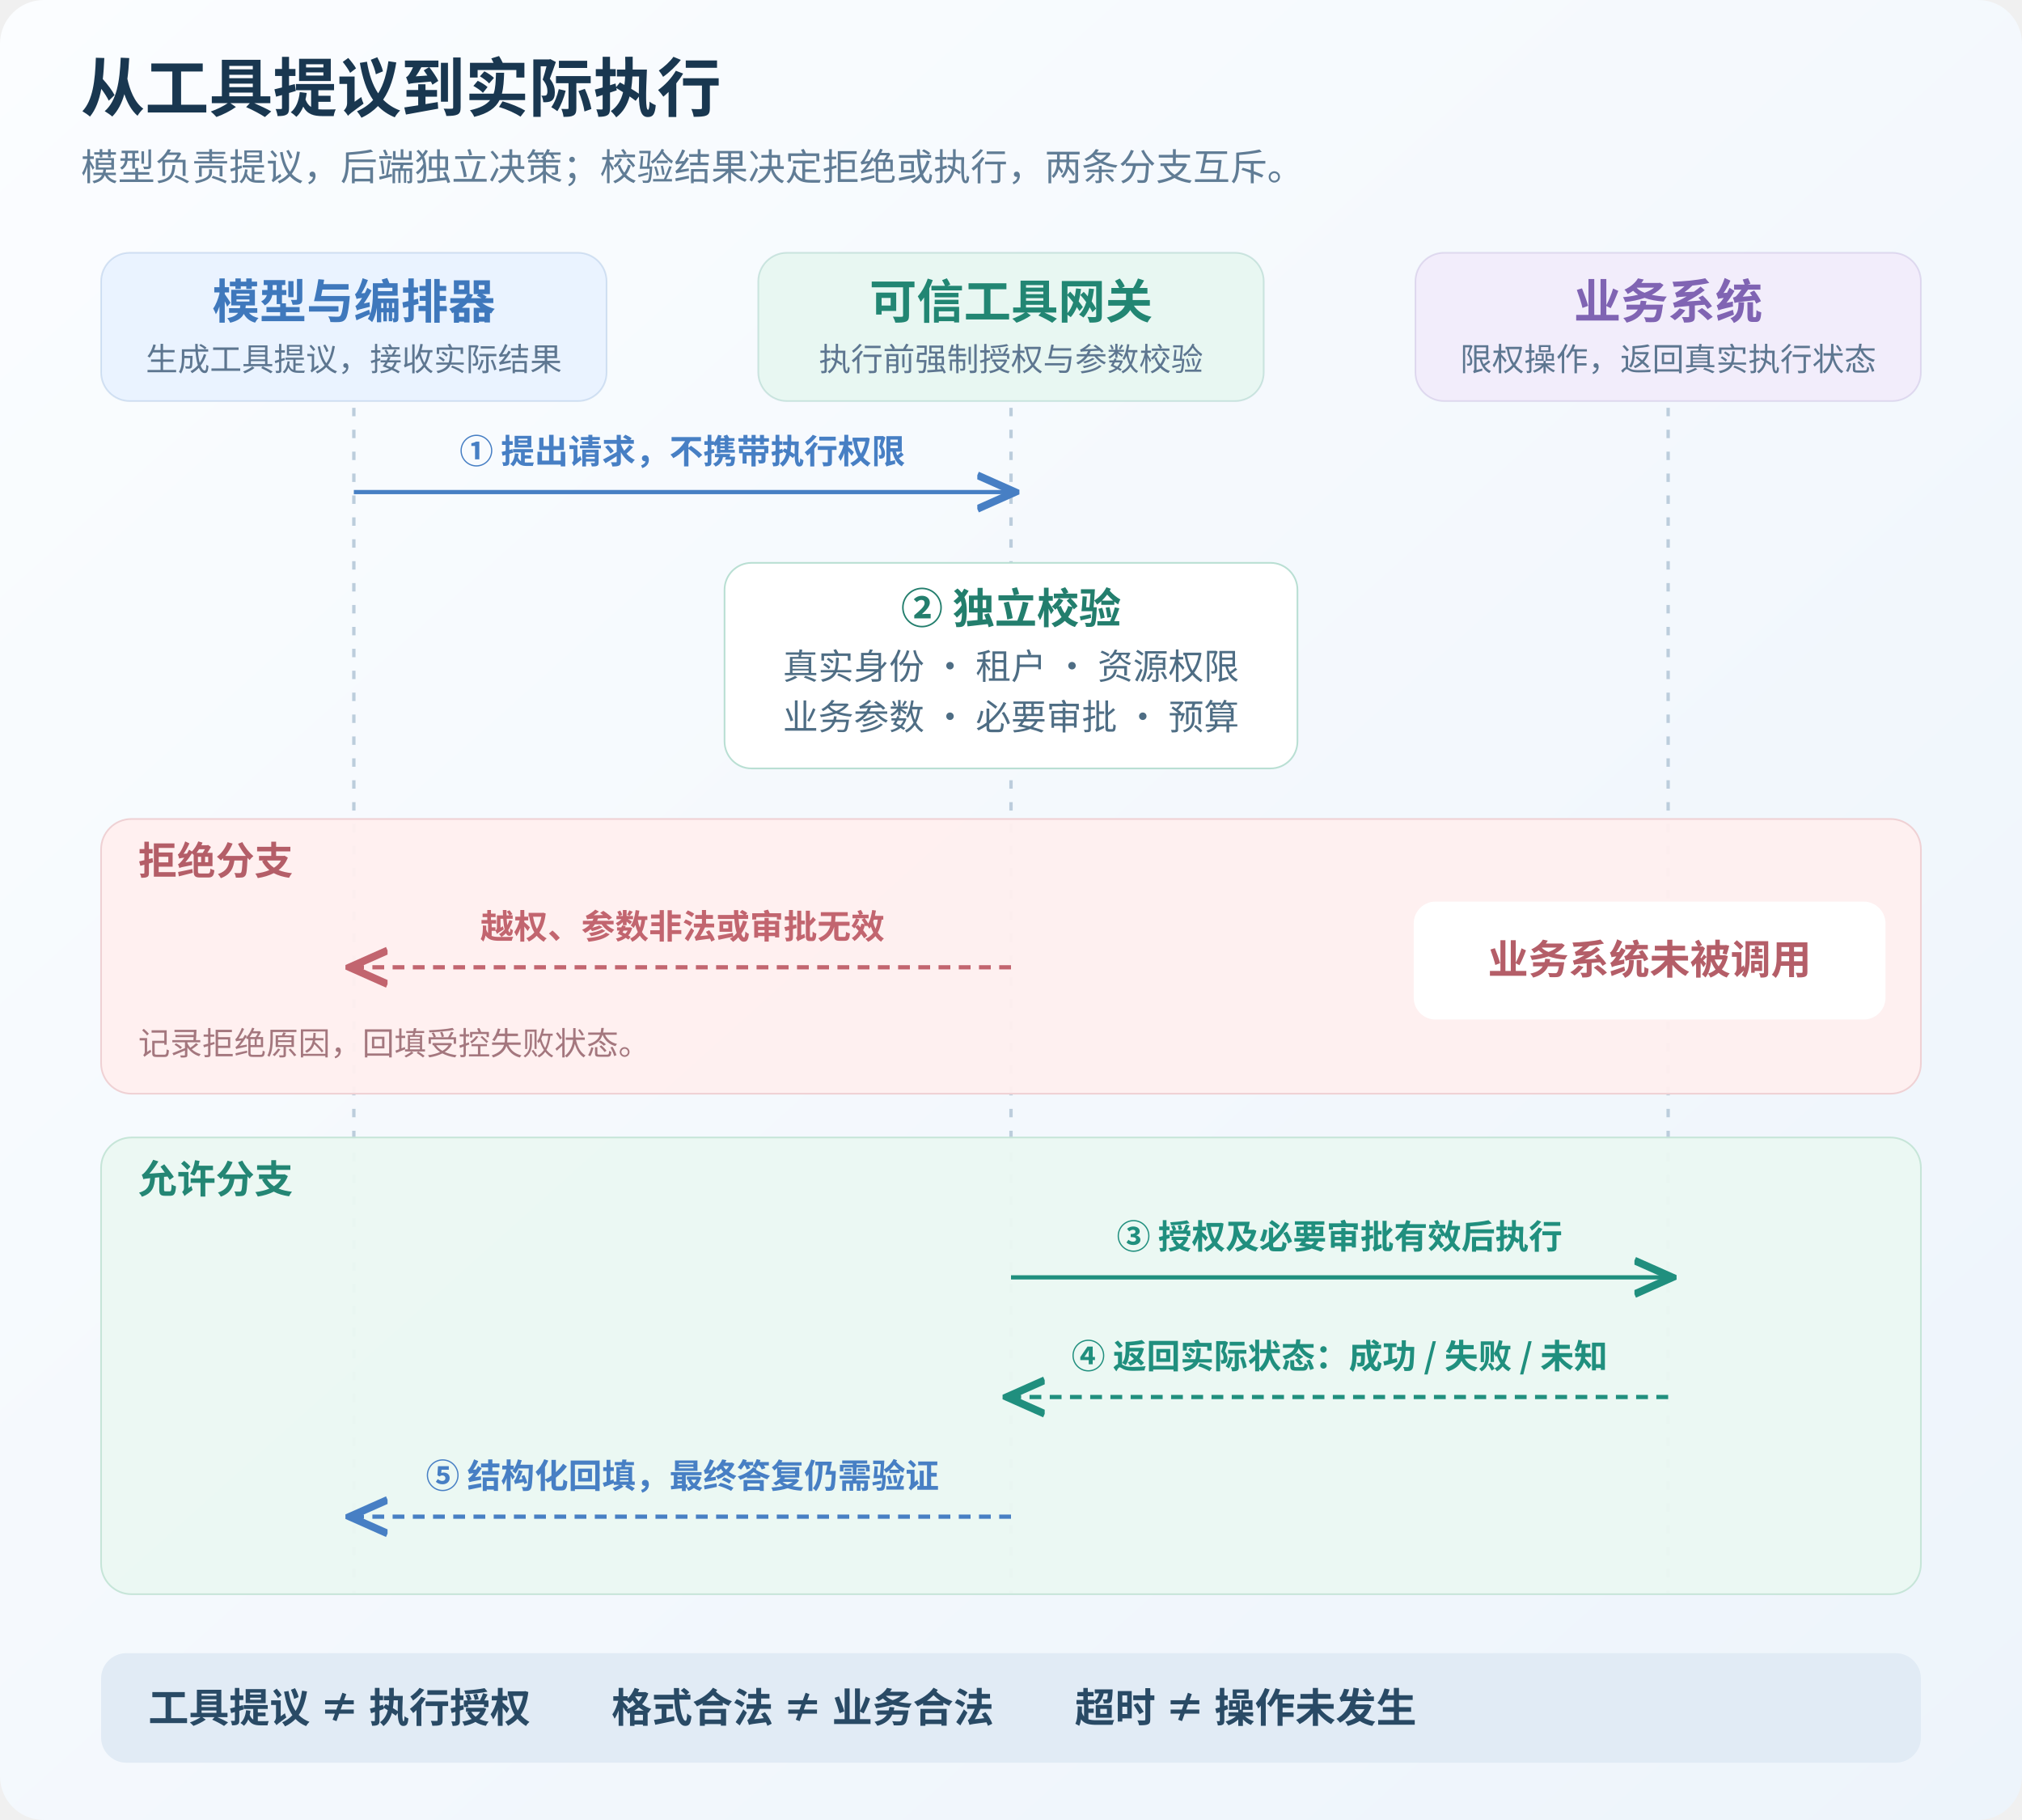
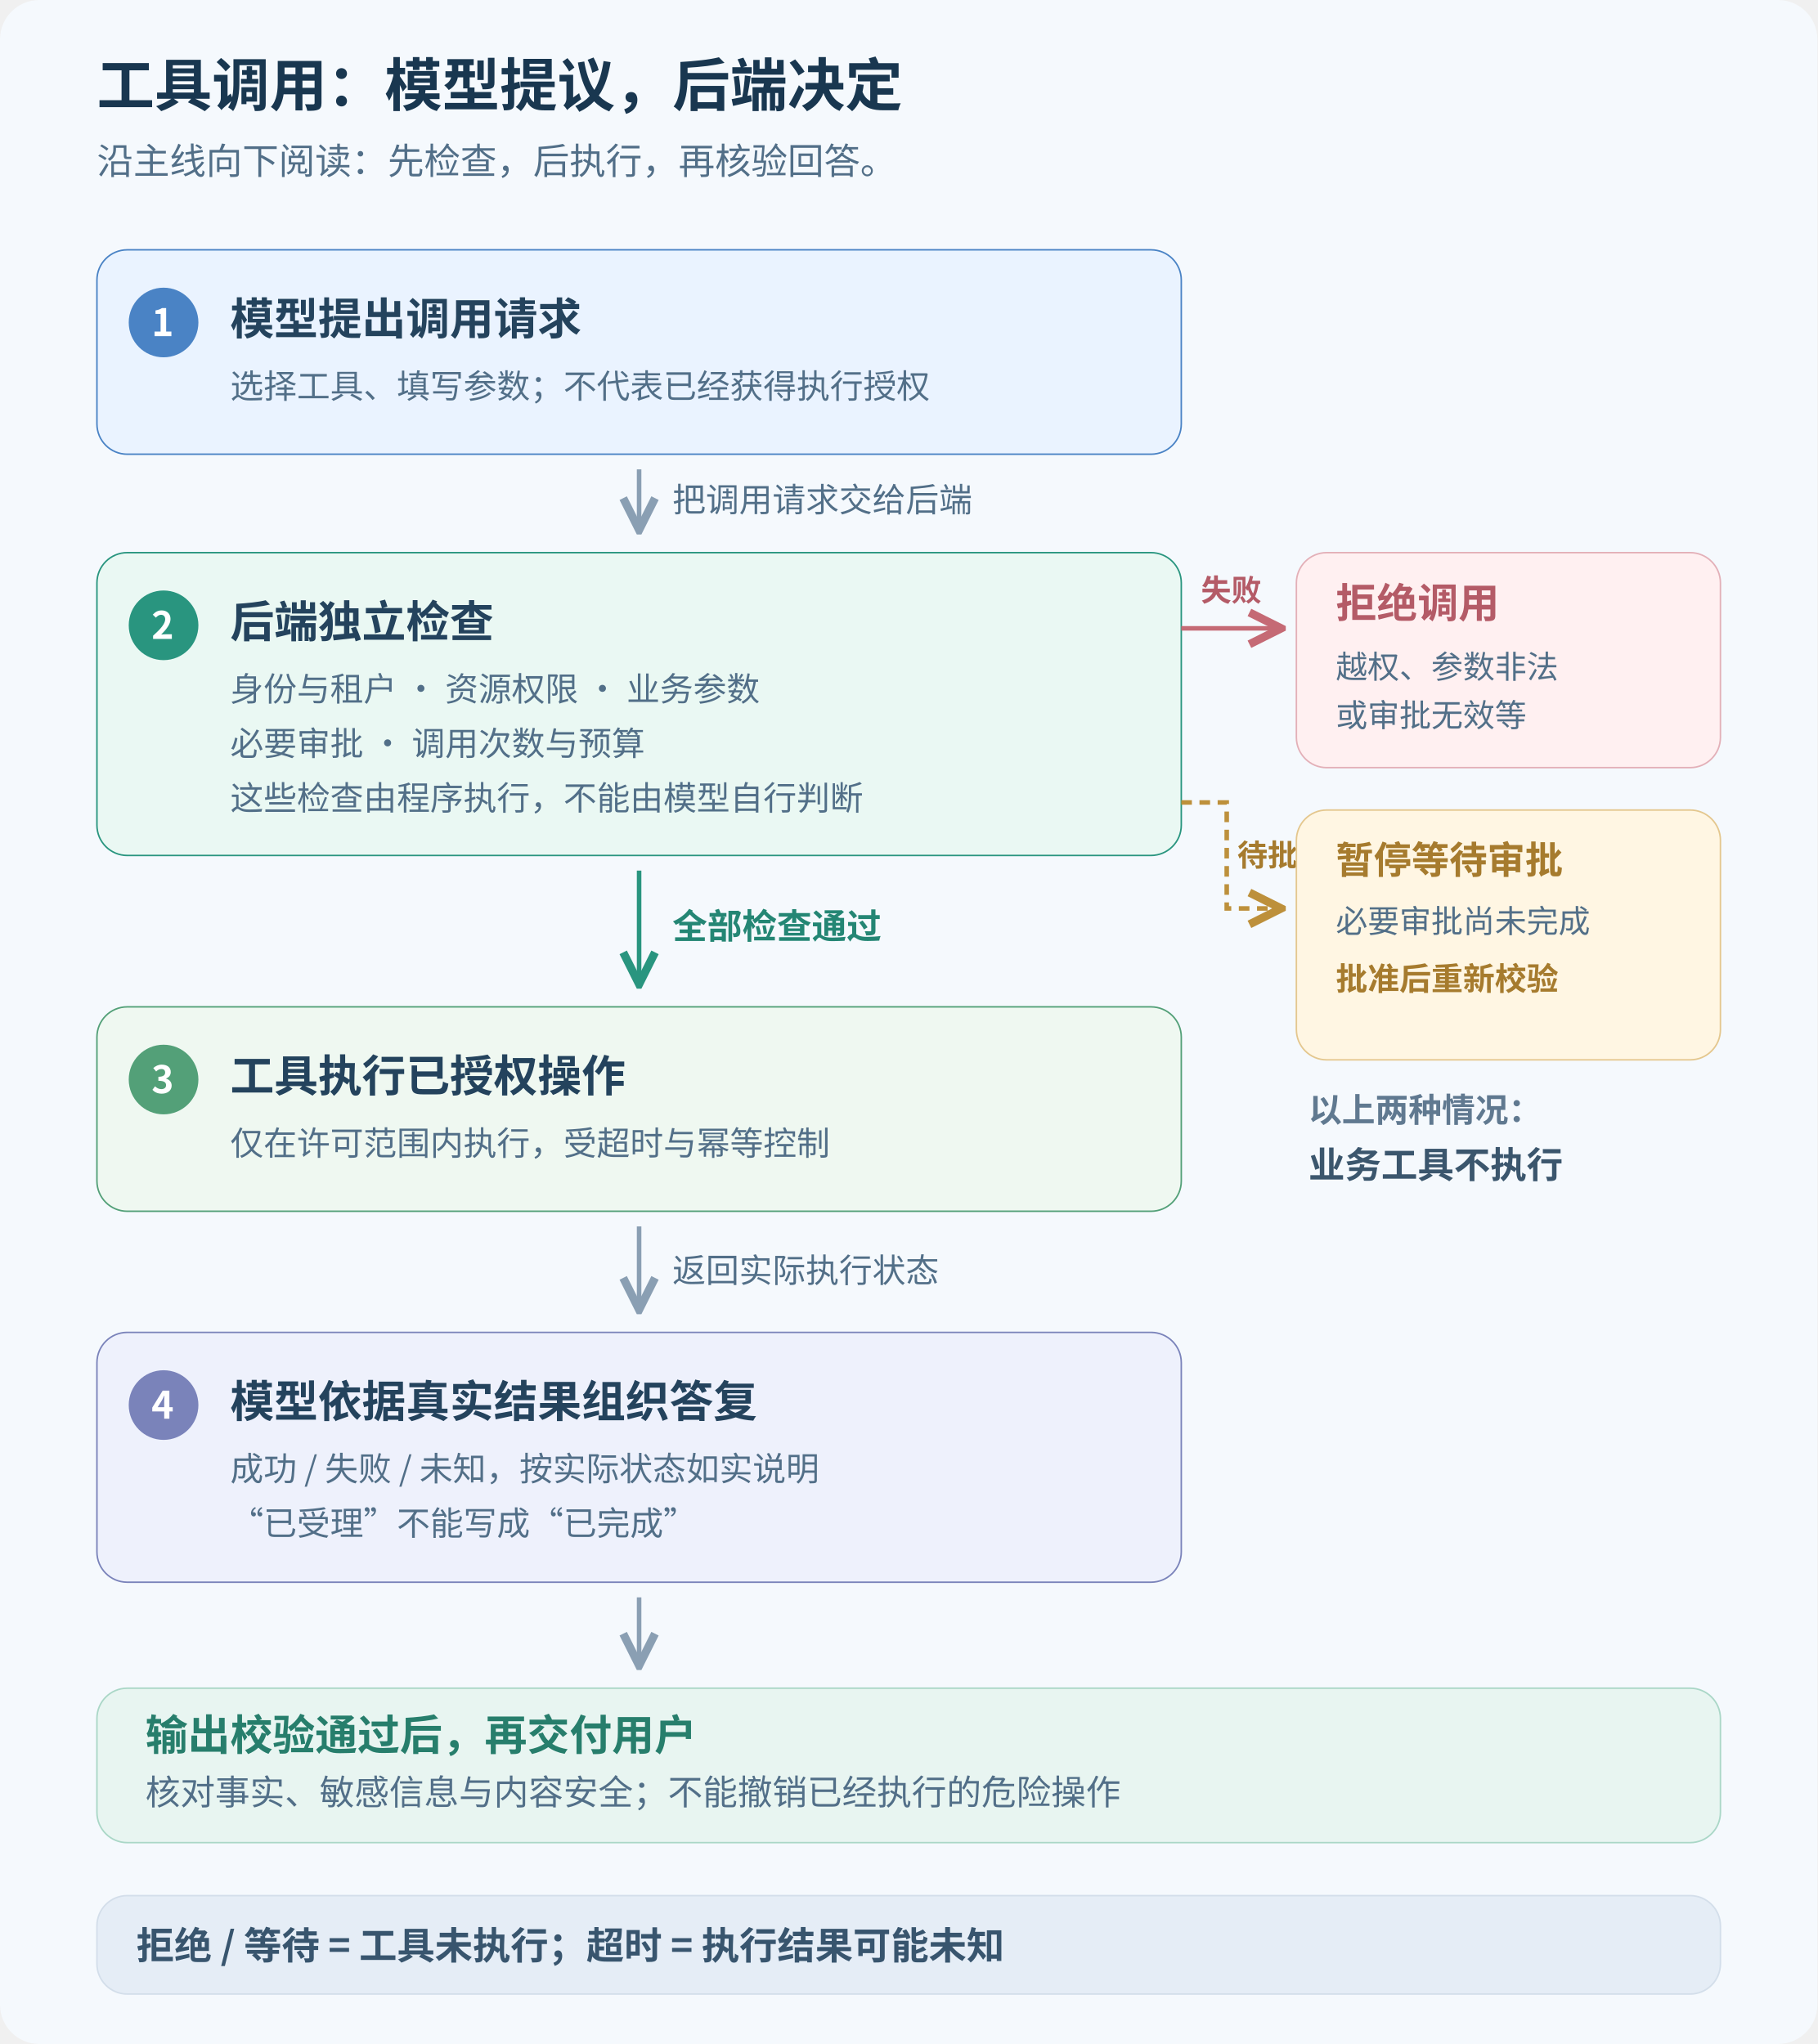
- <svg xmlns="http://www.w3.org/2000/svg" width="1200" height="1080" viewBox="0 0 1200 1080" role="img" aria-labelledby="title desc">
+ <svg xmlns="http://www.w3.org/2000/svg" width="1200" height="1350" viewBox="0 0 1200 1350" role="img" aria-labelledby="title desc">
  <defs>
-     <linearGradient id="bg" x2="1" y2="1">
-       <stop stop-color="#fbfdff" />
-       <stop offset="1" stop-color="#edf4fb" />
-     </linearGradient>
-     <marker id="blue" markerWidth="10" markerHeight="10" refX="8" refY="5" orient="auto">
-       <path d="M0 1 L9 5 L0 9" fill="none" stroke="#477fc4" stroke-width="1.8" />
+     <marker id="arrow-8a9fb3" markerWidth="9" markerHeight="9" refX="8" refY="4.5" orient="auto">
+       <path d="M1 1 L8 4.5 L1 8" fill="none" stroke="#8a9fb3" stroke-width="1.8" />
    </marker>
-     <marker id="green" markerWidth="10" markerHeight="10" refX="8" refY="5" orient="auto">
-       <path d="M0 1 L9 5 L0 9" fill="none" stroke="#208f7e" stroke-width="1.8" />
+     <marker id="arrow-29957f" markerWidth="9" markerHeight="9" refX="8" refY="4.5" orient="auto">
+       <path d="M1 1 L8 4.5 L1 8" fill="none" stroke="#29957f" stroke-width="1.8" />
    </marker>
-     <marker id="red" markerWidth="10" markerHeight="10" refX="8" refY="5" orient="auto">
-       <path d="M0 1 L9 5 L0 9" fill="none" stroke="#c2656f" stroke-width="1.8" />
+     <marker id="arrow-c56a75" markerWidth="9" markerHeight="9" refX="8" refY="4.5" orient="auto">
+       <path d="M1 1 L8 4.5 L1 8" fill="none" stroke="#c56a75" stroke-width="1.8" />
+     </marker>
+     <marker id="arrow-bd903b" markerWidth="9" markerHeight="9" refX="8" refY="4.5" orient="auto">
+       <path d="M1 1 L8 4.5 L1 8" fill="none" stroke="#bd903b" stroke-width="1.8" />
    </marker>
  </defs>
-   <rect width="1200" height="1080" rx="26" fill="url(#bg)" />
+   <rect width="1200" height="1350" rx="26" fill="#f5f9fd" />
  <g font-family="PingFang SC,Microsoft YaHei,Noto Sans CJK SC,sans-serif">
-     <text x="48" y="66" fill="#193750" font-size="38" font-weight="700">从工具提议到实际执行</text>
-     <text x="48" y="107" fill="#607c95" font-size="22">模型负责提议，后端独立决策；校验结果决定拒绝或执行，两条分支互斥。</text>
-     <rect x="60" y="150" width="300" height="88" rx="17" fill="#eaf3ff" stroke="#3f78bc" stroke-opacity=".18" />
-     <text x="210" y="189" text-anchor="middle" fill="#3f78bc" font-size="28" font-weight="700">模型与编排器</text>
-     <text x="210" y="220" text-anchor="middle" fill="#5d7690" font-size="19">生成工具提议，接收实际结果</text>
-     <rect x="450" y="150" width="300" height="88" rx="17" fill="#e8f7f2" stroke="#228673" stroke-opacity=".18" />
-     <text x="600" y="189" text-anchor="middle" fill="#228673" font-size="28" font-weight="700">可信工具网关</text>
-     <text x="600" y="220" text-anchor="middle" fill="#5d7690" font-size="19">执行前强制授权与参数校验</text>
-     <rect x="840" y="150" width="300" height="88" rx="17" fill="#f2edfb" stroke="#8064b3" stroke-opacity=".18" />
-     <text x="990" y="189" text-anchor="middle" fill="#8064b3" font-size="28" font-weight="700">业务系统</text>
-     <text x="990" y="220" text-anchor="middle" fill="#5d7690" font-size="19">限权操作，返回真实执行状态</text>
-     <path d="M210 242 V946" stroke="#bccddc" stroke-width="2" stroke-dasharray="5 8" />
-     <path d="M600 242 V946" stroke="#bccddc" stroke-width="2" stroke-dasharray="5 8" />
-     <path d="M990 242 V946" stroke="#bccddc" stroke-width="2" stroke-dasharray="5 8" />
-     <path d="M210 292 H600" fill="none" stroke="#477fc4" stroke-width="2.5" marker-end="url(#blue)" />
-     <text x="405.0" y="275" text-anchor="middle" fill="#477fc4" font-size="20" font-weight="600">① 提出请求，不携带执行权限</text>
-     <rect x="430" y="334" width="340" height="122" rx="16" fill="#fff" stroke="#b9dfd3" />
-     <text x="600" y="370" text-anchor="middle" fill="#237e6d" font-size="25" font-weight="700">② 独立校验</text>
-     <text x="600" y="403" text-anchor="middle" fill="#4e6d84" font-size="21">真实身份 · 租户 · 资源权限</text>
-     <text x="600" y="433" text-anchor="middle" fill="#4e6d84" font-size="21">业务参数 · 必要审批 · 预算</text>
-     <rect x="60" y="486" width="1080" height="163" rx="18" fill="#fff0f0" fill-opacity=".95" stroke="#efd1d4" />
-     <text x="82" y="519" fill="#b45e68" font-size="23" font-weight="700">拒绝分支</text>
-     <path d="M600 574 H210" fill="none" stroke="#c2656f" stroke-width="2.5" stroke-dasharray="7 5" marker-end="url(#red)" />
-     <text x="405.0" y="557" text-anchor="middle" fill="#c2656f" font-size="20" font-weight="600">越权、参数非法或审批无效</text>
-     <rect x="839" y="535" width="280" height="70" rx="13" fill="#fff" />
-     <text x="979" y="578" text-anchor="middle" fill="#b45e68" font-size="24" font-weight="600">业务系统未被调用</text>
-     <text x="82" y="626" fill="#a4777e" font-size="19">记录拒绝原因，回填受控失败状态。</text>
-     <rect x="60" y="675" width="1080" height="271" rx="18" fill="#ebf8f3" fill-opacity=".95" stroke="#c6e5d8" />
-     <text x="82" y="708" fill="#248674" font-size="23" font-weight="700">允许分支</text>
-     <path d="M600 758 H990" fill="none" stroke="#208f7e" stroke-width="2.5" marker-end="url(#green)" />
-     <text x="795.0" y="741" text-anchor="middle" fill="#208f7e" font-size="20" font-weight="600">③ 授权及必要审批有效后执行</text>
-     <path d="M990 829 H600" fill="none" stroke="#208f7e" stroke-width="2.5" stroke-dasharray="7 5" marker-end="url(#green)" />
-     <text x="795.0" y="812" text-anchor="middle" fill="#208f7e" font-size="20" font-weight="600">④ 返回实际状态：成功 / 失败 / 未知</text>
-     <path d="M600 900 H210" fill="none" stroke="#477fc4" stroke-width="2.5" stroke-dasharray="7 5" marker-end="url(#blue)" />
-     <text x="405.0" y="883" text-anchor="middle" fill="#477fc4" font-size="20" font-weight="600">⑤ 结构化回填，最终答复仍需验证</text>
-     <rect x="60" y="981" width="1080" height="65" rx="15" fill="#e1ebf5" />
-     <text x="88" y="1022" fill="#294a65" font-size="24" font-weight="600">工具提议 ≠ 执行授权　　格式合法 ≠ 业务合法　　超时 ≠ 操作未发生</text>
+     <text x="64" y="70" font-size="38" fill="#193750" font-weight="700">工具调用：模型提议，后端决定</text>
+     <text x="64" y="115" font-size="24" fill="#526f88" font-weight="400">沿主线向下阅读：先检查，后执行，再核验回答。</text>
+     <rect x="64" y="165" width="716" height="135" rx="20" fill="#eaf3ff" stroke="#4a83c5" />
+     <circle cx="108" cy="213" r="23" fill="#4a83c5" />
+     <text x="100" y="222" font-size="25" fill="#fff" font-weight="700">1</text>
+     <text x="152" y="221" font-size="29" fill="#24435d" font-weight="700">模型提出调用请求</text>
+     <text x="152" y="263" font-size="22" fill="#526f88" font-weight="400">选择工具、填写参数；不代表已经获得执行授权</text>
+     <path d="M422 310 V350" fill="none" stroke="#8a9fb3" stroke-width="3" marker-end="url(#arrow-8a9fb3)" />
+     <text x="444" y="338" font-size="22" fill="#526f88" font-weight="400">把调用请求交给后端</text>
+     <rect x="64" y="365" width="716" height="200" rx="20" fill="#eaf8f3" stroke="#29957f" />
+     <circle cx="108" cy="413" r="23" fill="#29957f" />
+     <text x="100" y="422" font-size="25" fill="#fff" font-weight="700">2</text>
+     <text x="152" y="421" font-size="29" fill="#24435d" font-weight="700">后端独立检查</text>
+     <text x="152" y="463" font-size="22" fill="#526f88" font-weight="400">身份与租户 · 资源权限 · 业务参数</text>
+     <text x="152" y="499" font-size="22" fill="#526f88" font-weight="400">必要审批 · 调用次数与预算</text>
+     <text x="152" y="535" font-size="22" fill="#526f88" font-weight="400">这些检查由程序执行，不能由模型自行判断</text>
+     <path d="M780 415 H846" fill="none" stroke="#c56a75" stroke-width="3" marker-end="url(#arrow-c56a75)" />
+     <text x="793" y="397" font-size="20" fill="#b45b67" font-weight="600">失败</text>
+     <rect x="856" y="365" width="280" height="142" rx="20" fill="#fff0f1" stroke="#e3b0b8" />
+     <text x="882" y="408" font-size="27" fill="#b45b67" font-weight="700">拒绝调用</text>
+     <text x="882" y="448" font-size="21" fill="#526f88" font-weight="400">越权、参数非法</text>
+     <text x="882" y="480" font-size="21" fill="#526f88" font-weight="400">或审批无效等</text>
+     <path d="M780 530 H810 V600 H846" fill="none" stroke="#bd903b" stroke-width="3" stroke-dasharray="7 5" marker-end="url(#arrow-bd903b)" />
+     <text x="817" y="572" font-size="20" fill="#a67b2e" font-weight="600">待批</text>
+     <rect x="856" y="535" width="280" height="165" rx="20" fill="#fff6e3" stroke="#e4c78e" />
+     <text x="882" y="577" font-size="25" fill="#a67b2e" font-weight="700">暂停等待审批</text>
+     <text x="882" y="616" font-size="21" fill="#526f88" font-weight="400">必要审批尚未完成</text>
+     <text x="882" y="654" font-size="21" fill="#a67b2e" font-weight="600">批准后重新校验</text>
+     <text x="864" y="741" font-size="22" fill="#607990" font-weight="600">以上两种情况：</text>
+     <text x="864" y="778" font-size="24" fill="#3b566d" font-weight="700">业务工具不执行</text>
+     <path d="M422 575 V650" fill="none" stroke="#29957f" stroke-width="3" marker-end="url(#arrow-29957f)" />
+     <text x="444" y="620" font-size="23" fill="#248674" font-weight="600">全部检查通过</text>
+     <rect x="64" y="665" width="716" height="135" rx="20" fill="#eff8f1" stroke="#53a078" />
+     <circle cx="108" cy="713" r="23" fill="#53a078" />
+     <text x="100" y="722" font-size="25" fill="#fff" font-weight="700">3</text>
+     <text x="152" y="721" font-size="29" fill="#24435d" font-weight="700">工具执行已授权操作</text>
+     <text x="152" y="763" font-size="22" fill="#526f88" font-weight="400">仅在许可范围内执行，受超时与幂等控制</text>
+     <path d="M422 810 V865" fill="none" stroke="#8a9fb3" stroke-width="3" marker-end="url(#arrow-8a9fb3)" />
+     <text x="444" y="847" font-size="22" fill="#526f88" font-weight="400">返回实际执行状态</text>
+     <rect x="64" y="880" width="716" height="165" rx="20" fill="#eef1fc" stroke="#7a83ba" />
+     <circle cx="108" cy="928" r="23" fill="#7a83ba" />
+     <text x="100" y="937" font-size="25" fill="#fff" font-weight="700">4</text>
+     <text x="152" y="936" font-size="29" fill="#24435d" font-weight="700">模型依据真实结果组织答复</text>
+     <text x="152" y="978" font-size="22" fill="#526f88" font-weight="400">成功 / 失败 / 未知，按实际状态如实说明</text>
+     <text x="152" y="1014" font-size="22" fill="#526f88" font-weight="400">“已受理”不能写成“已完成”</text>
+     <path d="M422 1055 V1100" fill="none" stroke="#8a9fb3" stroke-width="3" marker-end="url(#arrow-8a9fb3)" />
+     <rect x="64" y="1115" width="1072" height="102" rx="20" fill="#e8f5f1" stroke="#aad7c7" />
+     <text x="96" y="1156" font-size="28" fill="#277e6c" font-weight="700">输出校验通过后，再交付用户</text>
+     <text x="96" y="1192" font-size="23" fill="#526f88" font-weight="400">核对事实、敏感信息与内容安全；不能撤销已经执行的危险操作</text>
+     <rect x="64" y="1252" width="1072" height="65" rx="20" fill="#e5edf6" stroke="#d3deea" />
+     <text x="90" y="1294" font-size="25" fill="#38556e" font-weight="600">拒绝 / 等待 = 工具未执行；超时 = 执行结果可能未知</text>
  </g>
</svg>
